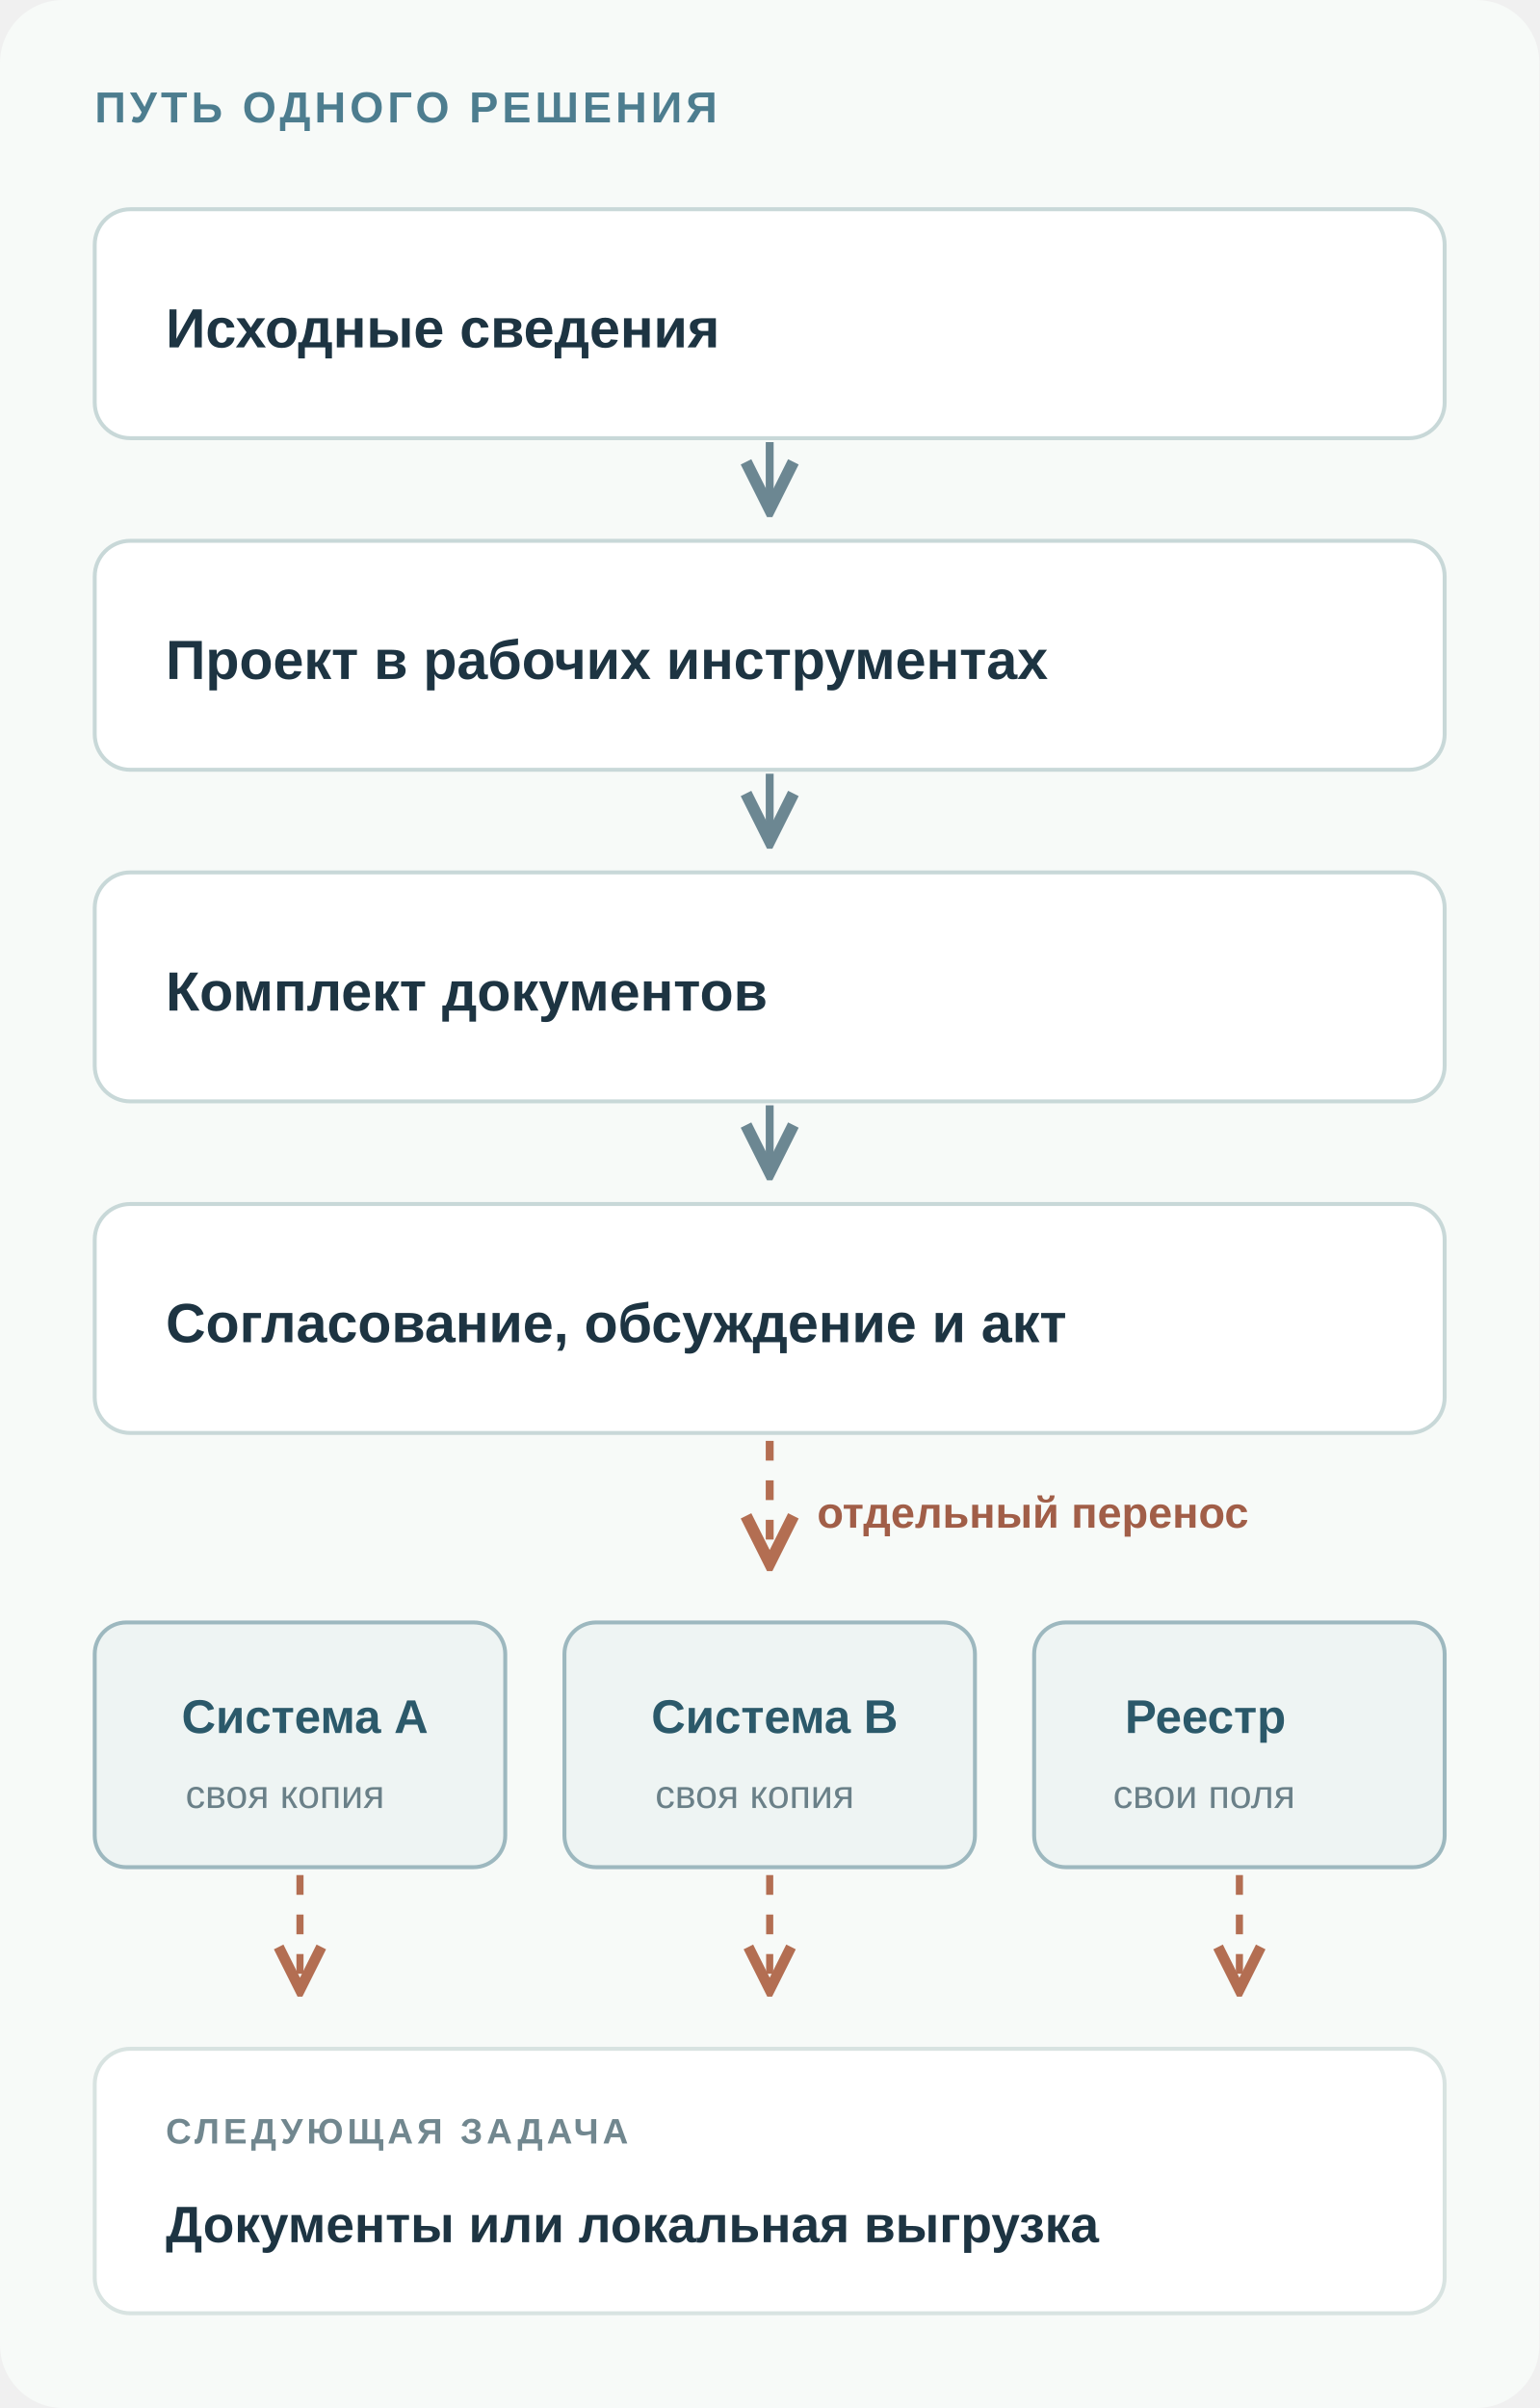
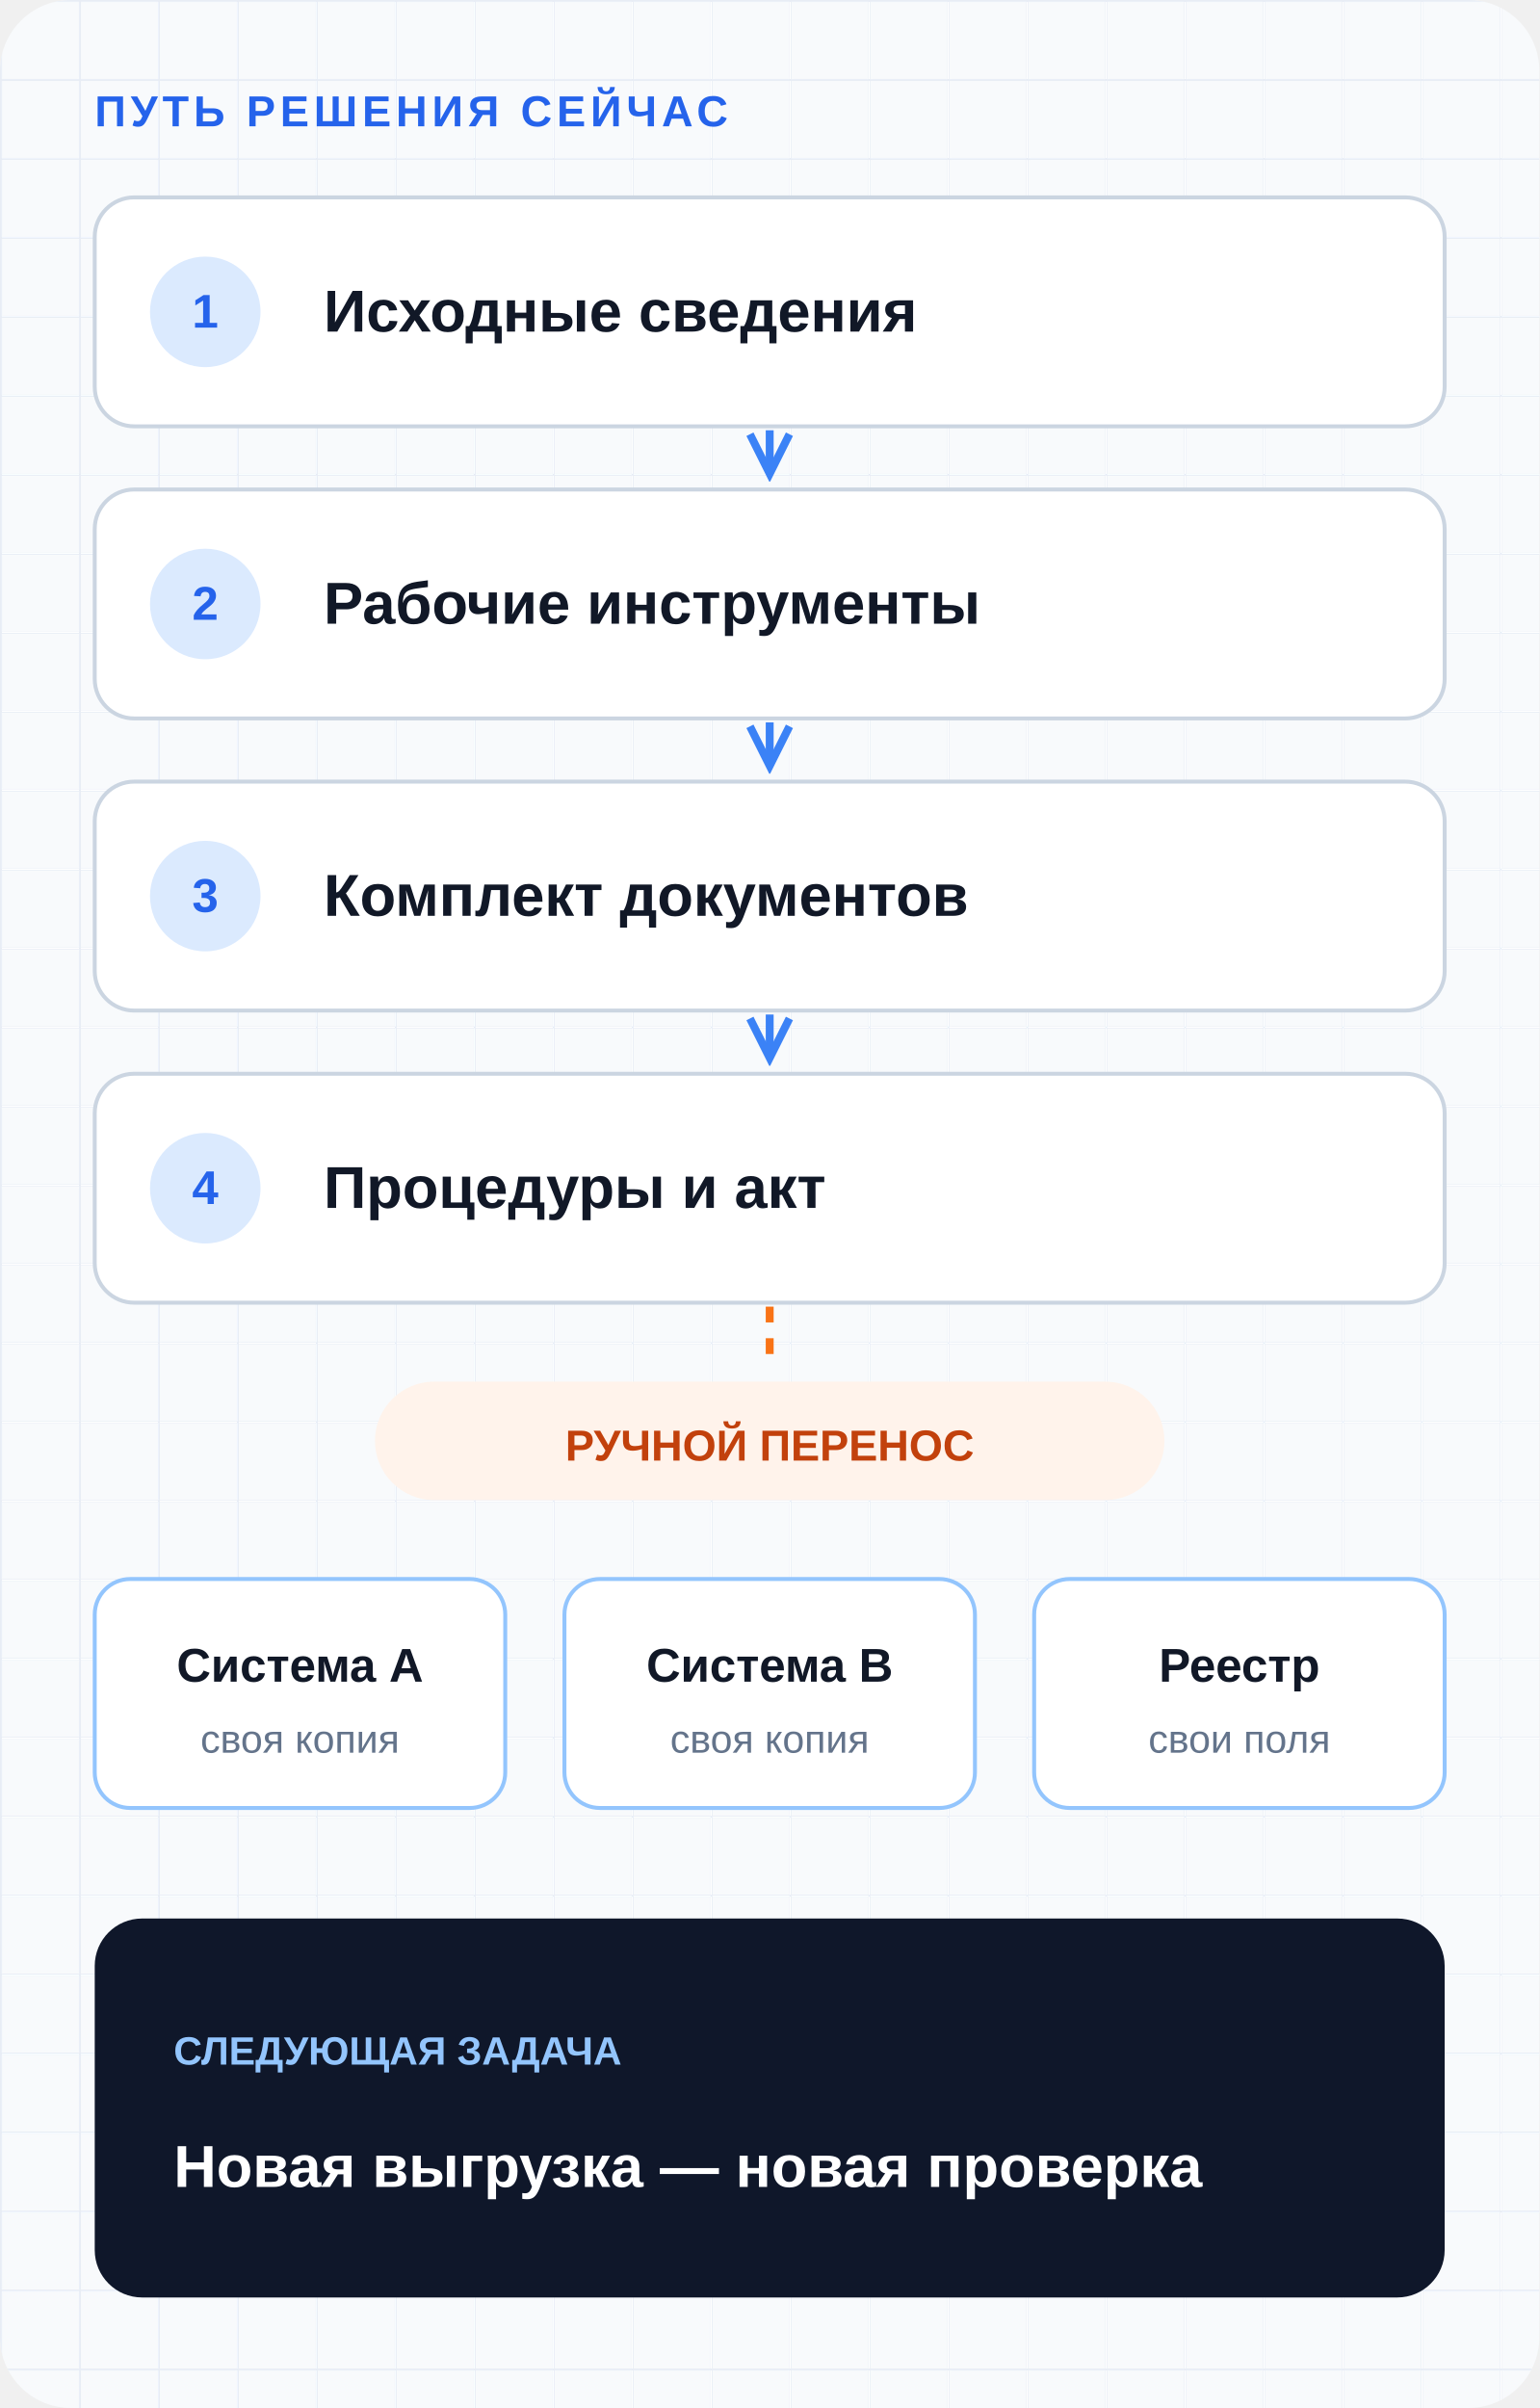
<svg xmlns="http://www.w3.org/2000/svg" width="390" height="610" viewBox="0 0 390 610" role="img" aria-labelledby="title desc">
  <defs>
-     <marker id="a" markerWidth="8" markerHeight="8" refX="7" refY="4" orient="auto">
-       <path d="M1 1l6 3-6 3" fill="none" stroke="#6C8792" stroke-width="1.5" />
-     </marker>
-     <marker id="w" markerWidth="8" markerHeight="8" refX="7" refY="4" orient="auto">
-       <path d="M1 1l6 3-6 3" fill="none" stroke="#B36E52" stroke-width="1.5" />
+     <pattern id="g" width="20" height="20" patternUnits="userSpaceOnUse">
+       <path d="M20 0H0V20" fill="none" stroke="#E8EDF5" />
+     </pattern>
+     <marker id="a" markerWidth="7" markerHeight="7" refX="6" refY="3.5" orient="auto">
+       <path d="M1 1l5 2.5L1 6" fill="none" stroke="#3B82F6" />
    </marker>
  </defs>
-   <rect width="390" height="610" rx="16" fill="#F7FAF8" />
-   <g font-family="Arial,Helvetica,sans-serif">
-     <text x="24" y="31" fill="#4D7D8F" font-size="11" font-weight="700" letter-spacing="1">ПУТЬ ОДНОГО РЕШЕНИЯ</text>
-     <g fill="#fff" stroke="#C8D8D8">
-       <rect x="24" y="53" width="342" height="58" rx="9" />
-       <rect x="24" y="137" width="342" height="58" rx="9" />
-       <rect x="24" y="221" width="342" height="58" rx="9" />
-       <rect x="24" y="305" width="342" height="58" rx="9" />
+   <rect width="390" height="610" rx="18" fill="#F8FAFC" />
+   <rect width="390" height="610" rx="18" fill="url(#g)" />
+   <g font-family="Arial,sans-serif">
+     <text x="24" y="32" fill="#2563EB" font-size="11" font-weight="700" letter-spacing="1.2">ПУТЬ РЕШЕНИЯ СЕЙЧАС</text>
+     <g fill="#FFF" stroke="#CBD5E1">
+       <rect x="24" y="50" width="342" height="58" rx="10" />
+       <rect x="24" y="124" width="342" height="58" rx="10" />
+       <rect x="24" y="198" width="342" height="58" rx="10" />
+       <rect x="24" y="272" width="342" height="58" rx="10" />
    </g>
-     <g fill="#1D3442" font-size="14" font-weight="700">
-       <text x="42" y="88">Исходные сведения</text>
-       <text x="42" y="172">Проект в рабочих инструментах</text>
-       <text x="42" y="256">Комплект документов</text>
-       <text x="42" y="340">Согласование, обсуждение и акт</text>
+     <g fill="#DBEAFE">
+       <circle cx="52" cy="79" r="14" />
+       <circle cx="52" cy="153" r="14" />
+       <circle cx="52" cy="227" r="14" />
+       <circle cx="52" cy="301" r="14" />
    </g>
-     <g fill="none" stroke="#6C8792" stroke-width="2" marker-end="url(#a)">
-       <path d="M195 112v17" />
-       <path d="M195 196v17" />
-       <path d="M195 280v17" />
+     <g fill="#2563EB" font-size="12" font-weight="700" text-anchor="middle">
+       <text x="52" y="83">1</text>
+       <text x="52" y="157">2</text>
+       <text x="52" y="231">3</text>
+       <text x="52" y="305">4</text>
    </g>
-     <path d="M195 365v31" fill="none" stroke="#B36E52" stroke-width="2" stroke-dasharray="5 5" marker-end="url(#w)" />
-     <text x="207" y="387" fill="#A15E48" font-size="11" font-weight="700">отдельный перенос</text>
-     <g fill="#EEF4F3" stroke="#9DB8BF">
-       <rect x="24" y="411" width="104" height="62" rx="8" />
-       <rect x="143" y="411" width="104" height="62" rx="8" />
-       <rect x="262" y="411" width="104" height="62" rx="8" />
+     <g fill="#111827" font-size="15" font-weight="700">
+       <text x="82" y="84">Исходные сведения</text>
+       <text x="82" y="158">Рабочие инструменты</text>
+       <text x="82" y="232">Комплект документов</text>
+       <text x="82" y="306">Процедуры и акт</text>
    </g>
-     <g fill="#2B596A" font-size="12" font-weight="700">
-       <text x="46" y="439">Система A</text>
-       <text x="165" y="439">Система B</text>
-       <text x="285" y="439">Реестр</text>
+     <g stroke="#3B82F6" stroke-width="2" marker-end="url(#a)">
+       <path d="M195 109v11" />
+       <path d="M195 183v11" />
+       <path d="M195 257v11" />
    </g>
-     <g fill="#6A8088" font-size="10">
-       <text x="47" y="458">своя копия</text>
-       <text x="166" y="458">своя копия</text>
-       <text x="282" y="458">свои поля</text>
+     <rect x="95" y="350" width="200" height="30" rx="15" fill="#FFF3EB" />
+     <text x="195" y="370" text-anchor="middle" fill="#C2410C" font-size="11" font-weight="700">РУЧНОЙ ПЕРЕНОС</text>
+     <path d="M195 331v15" stroke="#F97316" stroke-width="2" stroke-dasharray="4 4" />
+     <g fill="#FFF" stroke="#93C5FD">
+       <rect x="24" y="400" width="104" height="58" rx="9" />
+       <rect x="143" y="400" width="104" height="58" rx="9" />
+       <rect x="262" y="400" width="104" height="58" rx="9" />
    </g>
-     <g fill="none" stroke="#B36E52" stroke-width="1.8" stroke-dasharray="5 5" marker-end="url(#w)">
-       <path d="M76 475v29" />
-       <path d="M195 475v29" />
-       <path d="M314 475v29" />
+     <g fill="#111827" font-size="12" font-weight="700" text-anchor="middle">
+       <text x="76" y="426">Система A</text>
+       <text x="195" y="426">Система B</text>
+       <text x="314" y="426">Реестр</text>
    </g>
-     <rect x="24" y="519" width="342" height="67" rx="9" fill="#fff" stroke="#D8E3E1" />
-     <text x="42" y="543" fill="#71878F" font-size="9" font-weight="700" letter-spacing="1">СЛЕДУЮЩАЯ ЗАДАЧА</text>
-     <text x="42" y="568" fill="#1D3442" font-size="13" font-weight="700">Документы или локальная выгрузка</text>
+     <g fill="#64748B" font-size="10" text-anchor="middle">
+       <text x="76" y="444">своя копия</text>
+       <text x="195" y="444">своя копия</text>
+       <text x="314" y="444">свои поля</text>
+     </g>
+     <rect x="24" y="486" width="342" height="96" rx="12" fill="#0F172A" />
+     <text x="44" y="523" fill="#93C5FD" font-size="10" font-weight="700">СЛЕДУЮЩАЯ ЗАДАЧА</text>
+     <text x="44" y="554" fill="#FFF" font-size="15" font-weight="700">Новая выгрузка — новая проверка</text>
  </g>
</svg>
